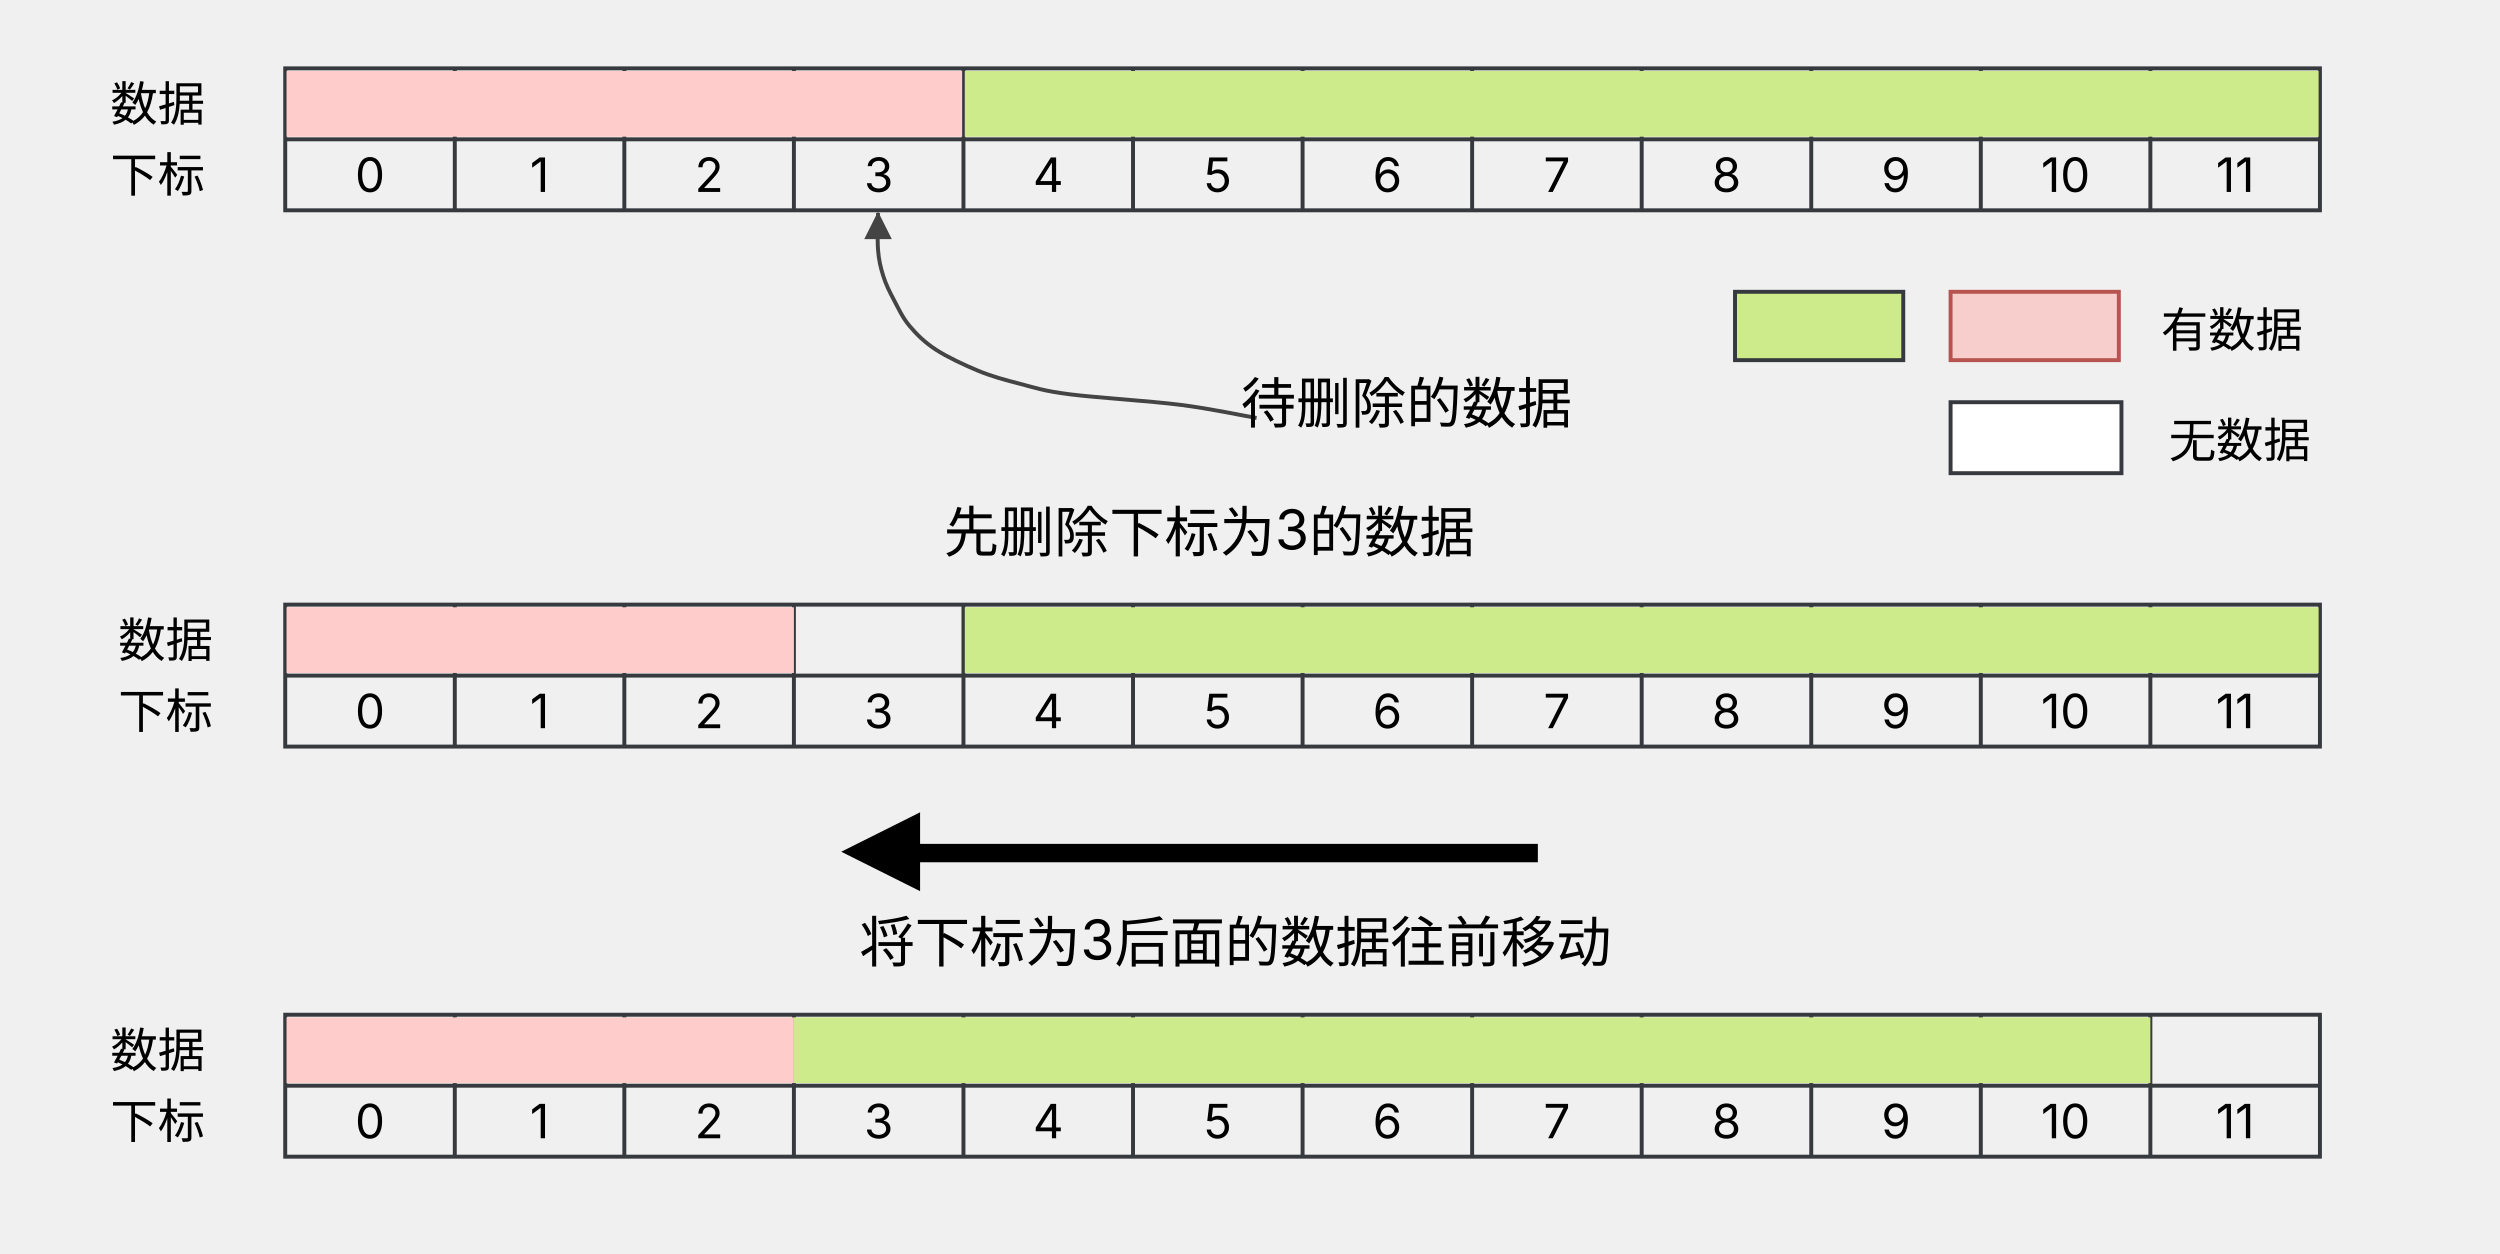
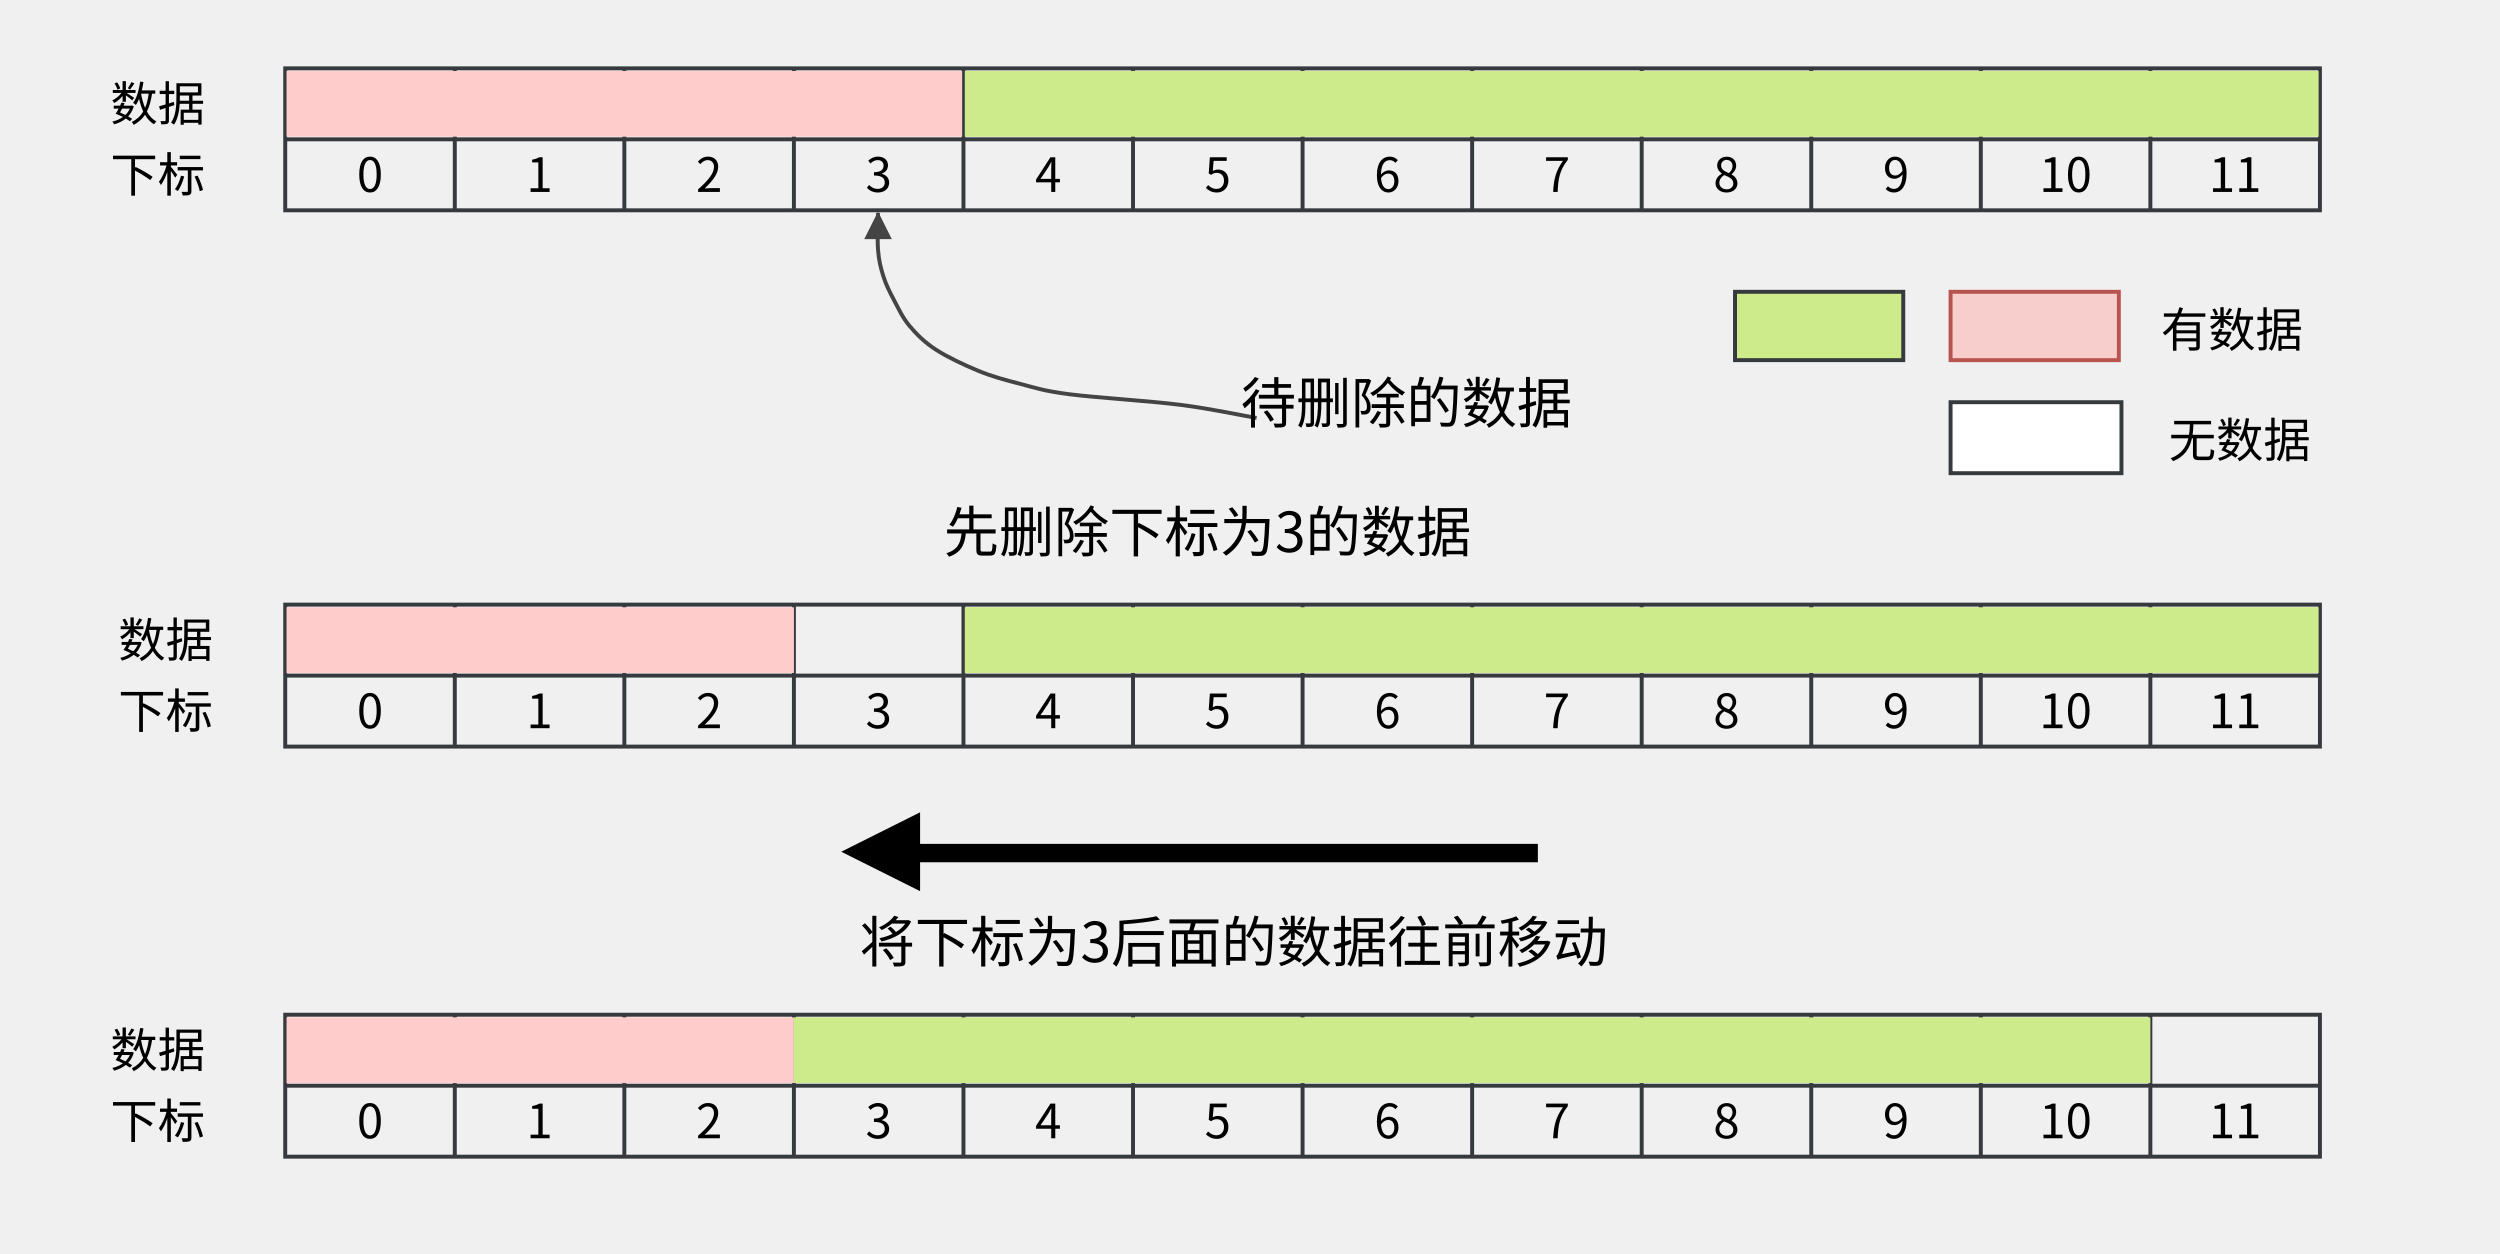
- <svg xmlns="http://www.w3.org/2000/svg" viewBox="0 0 951 477" role="img" aria-label="数组删除元素的过程：先删掉下标 3 的数据，再把后面的数据依次往前移动一格" font-family="-apple-system, 'PingFang SC', 'Hiragino Sans GB', 'Microsoft YaHei', sans-serif" width="951" height="477">
+ <svg xmlns="http://www.w3.org/2000/svg" viewBox="0 0 951 477" role="img" aria-label="数组删除元素的过程：先删掉下标 3 的数据，再把后面的数据依次往前移动一格" font-family="Seaford, 'PingFang SC', 'Hiragino Sans GB', 'Noto Sans CJK SC', 'Microsoft YaHei', sans-serif" width="951" height="477">
  <defs>
    <marker id="arrow-array07" viewBox="0 0 10 10" refX="9.5" refY="5" markerWidth="7" markerHeight="7" orient="auto-start-reverse">
      <path d="M0,0 L10,5 L0,10 z" fill="#444" />
    </marker>
  </defs>
  <g fill="none" stroke="#36393d" stroke-width="1.5">
    <rect x="108.5" y="26" width="774" height="54" />
    <path d="M108.5 53 H882.5" />
    <path d="M173 26 V80 M237.5 26 V80 M302 26 V80 M366.5 26 V80 M431 26 V80 M495.5 26 V80              M560 26 V80 M624.5 26 V80 M689 26 V80 M753.5 26 V80 M818 26 V80" />
  </g>
  <g>
    <rect x="109" y="27" width="257" height="25" fill="#ffcccc" />
    <rect x="367" y="27" width="515" height="25" fill="#cdeb8b" />
  </g>
  <text x="42" y="46" font-size="18" fill="#000">数据</text>
  <text x="42" y="73" font-size="18" fill="#000">下标</text>
  <g font-size="18" fill="#000" text-anchor="middle">
    <text x="140.75" y="73">0</text>
    <text x="205.25" y="73">1</text>
    <text x="269.75" y="73">2</text>
    <text x="334.25" y="73">3</text>
    <text x="398.75" y="73">4</text>
    <text x="463.25" y="73">5</text>
    <text x="527.75" y="73">6</text>
    <text x="592.25" y="73">7</text>
    <text x="656.75" y="73">8</text>
    <text x="721.25" y="73">9</text>
    <text x="785.75" y="73">10</text>
    <text x="850.25" y="73">11</text>
  </g>
  <path d="M478 159 C473.2 158.2 460.8 155.5 449 154 C437.2 152.5 417.2 151.3 407 150            C396.8 148.7 393.8 147.5 388 146 C382.2 144.5 377.3 143.2 372 141            C366.7 138.8 360.3 135.8 356 133 C351.7 130.2 348.7 127.2 346 124            C343.3 120.8 341.7 117.2 340 114 C338.3 110.8 337 108.2 336 105            C335 101.8 334.3 99 334 95 C333.7 91 334 83.3 334 81" fill="none" stroke="#444" stroke-width="1.5" marker-end="url(#arrow-array07)" />
  <text x="472" y="161" font-size="21" fill="#000">待删除的数据</text>
  <rect x="660" y="111" width="64" height="26" fill="#cdeb8b" stroke="#36393d" stroke-width="1.5" />
  <rect x="742" y="111" width="64" height="26" fill="#f8cecc" stroke="#b85450" stroke-width="1.5" />
  <text x="822" y="132" font-size="18" fill="#000">有数据</text>
  <rect x="742" y="153" width="65" height="27" fill="#fff" stroke="#36393d" stroke-width="1.5" />
  <text x="825" y="174" font-size="18" fill="#000">无数据</text>
  <text x="359" y="210" font-size="21" fill="#000">先删除下标为3的数据</text>
  <g fill="none" stroke="#36393d" stroke-width="1.5">
    <rect x="108.5" y="230" width="774" height="54" />
    <path d="M108.5 257 H882.5" />
    <path d="M173 230 V284 M237.5 230 V284 M302 230 V284 M366.5 230 V284 M431 230 V284              M495.5 230 V284 M560 230 V284 M624.5 230 V284 M689 230 V284 M753.5 230 V284 M818 230 V284" />
  </g>
  <g>
    <rect x="109" y="231" width="193" height="25" fill="#ffcccc" />
    <rect x="367" y="231" width="515" height="25" fill="#cdeb8b" />
  </g>
  <text x="45" y="250" font-size="18" fill="#000">数据</text>
  <text x="45" y="277" font-size="18" fill="#000">下标</text>
  <g font-size="18" fill="#000" text-anchor="middle">
    <text x="140.75" y="277">0</text>
    <text x="205.25" y="277">1</text>
    <text x="269.75" y="277">2</text>
    <text x="334.25" y="277">3</text>
    <text x="398.75" y="277">4</text>
    <text x="463.25" y="277">5</text>
    <text x="527.75" y="277">6</text>
    <text x="592.25" y="277">7</text>
    <text x="656.75" y="277">8</text>
    <text x="721.25" y="277">9</text>
    <text x="785.75" y="277">10</text>
    <text x="850.25" y="277">11</text>
  </g>
  <path d="M585 321 H350 V309 L320 324 L350 339 V328 H585 Z" fill="#000" />
  <text x="327" y="366" font-size="21" fill="#000">将下标为3后面的数据往前移动</text>
  <g fill="none" stroke="#36393d" stroke-width="1.5">
    <rect x="108.5" y="386" width="774" height="54" />
    <path d="M108.5 413 H882.5" />
    <path d="M173 386 V440 M237.5 386 V440 M302 386 V440 M366.5 386 V440 M431 386 V440              M495.5 386 V440 M560 386 V440 M624.5 386 V440 M689 386 V440 M753.5 386 V440 M818 386 V440" />
  </g>
  <g>
    <rect x="109" y="387" width="193" height="25" fill="#ffcccc" />
    <rect x="302" y="387" width="516" height="25" fill="#cdeb8b" />
  </g>
  <text x="42" y="406" font-size="18" fill="#000">数据</text>
  <text x="42" y="433" font-size="18" fill="#000">下标</text>
  <g font-size="18" fill="#000" text-anchor="middle">
    <text x="140.75" y="433">0</text>
    <text x="205.25" y="433">1</text>
    <text x="269.75" y="433">2</text>
    <text x="334.25" y="433">3</text>
    <text x="398.75" y="433">4</text>
    <text x="463.25" y="433">5</text>
    <text x="527.75" y="433">6</text>
    <text x="592.25" y="433">7</text>
    <text x="656.75" y="433">8</text>
    <text x="721.25" y="433">9</text>
    <text x="785.75" y="433">10</text>
    <text x="850.25" y="433">11</text>
  </g>
</svg>
